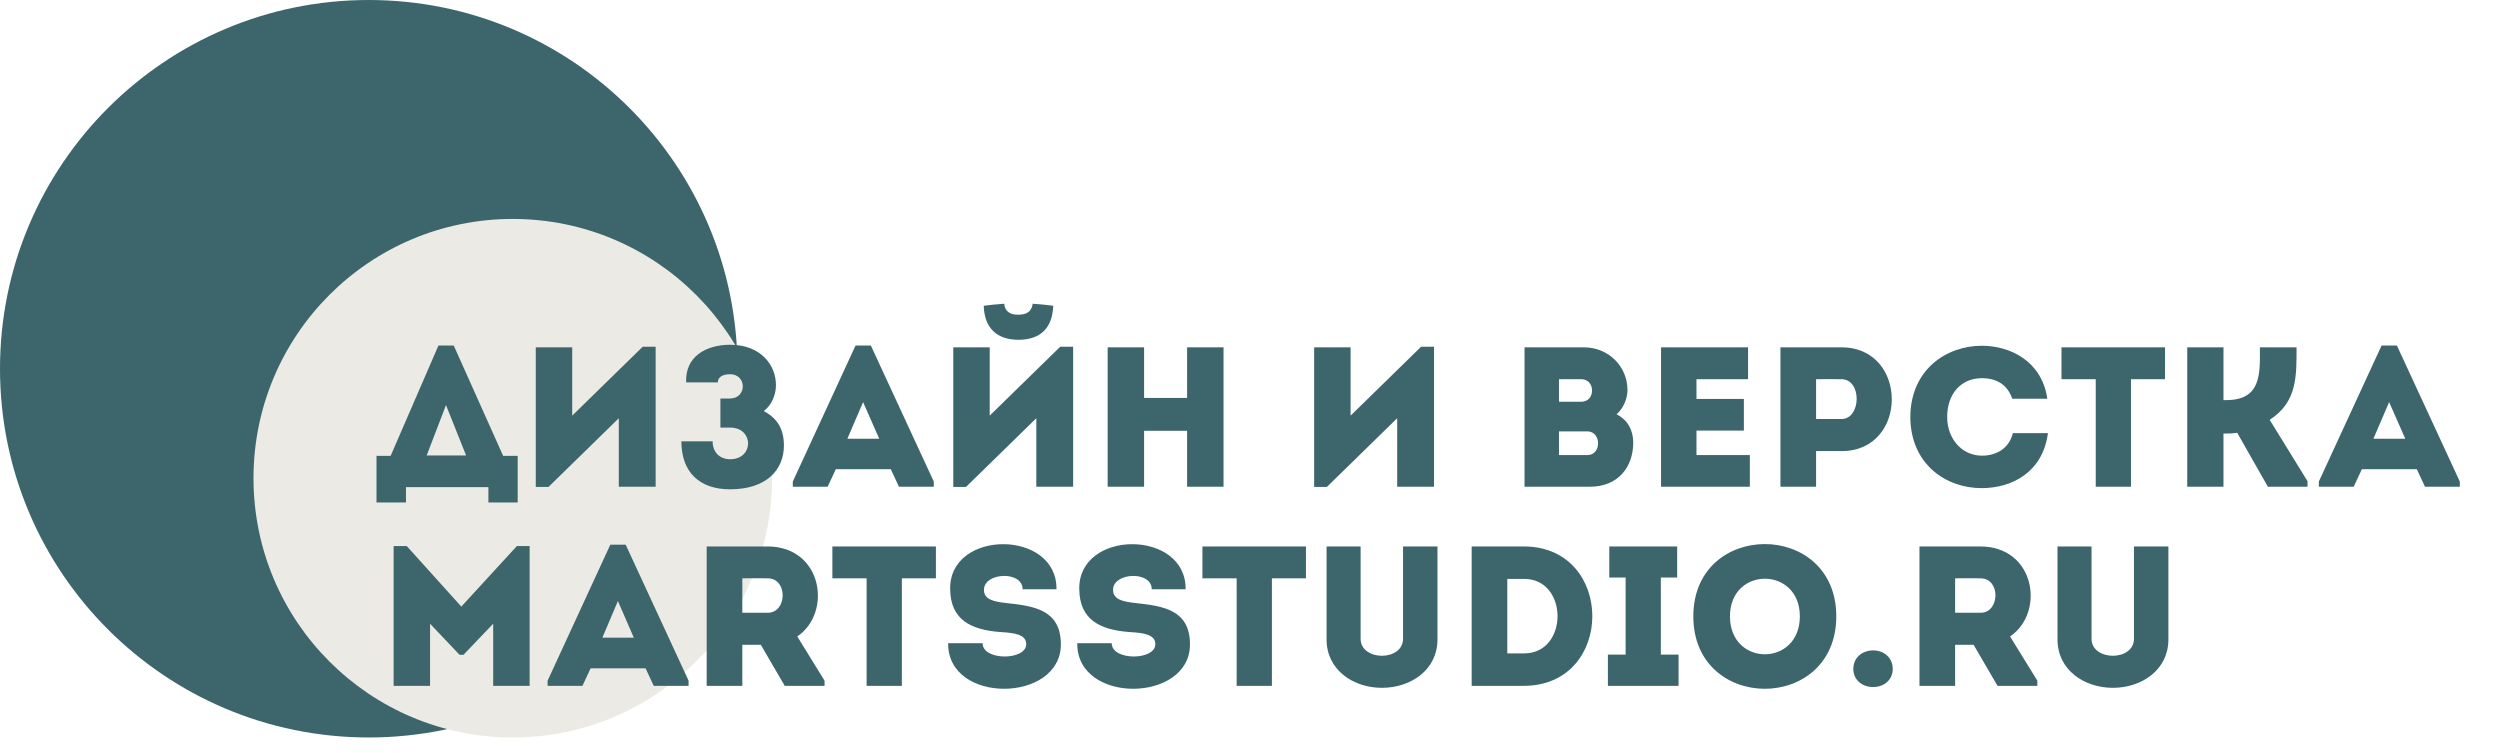
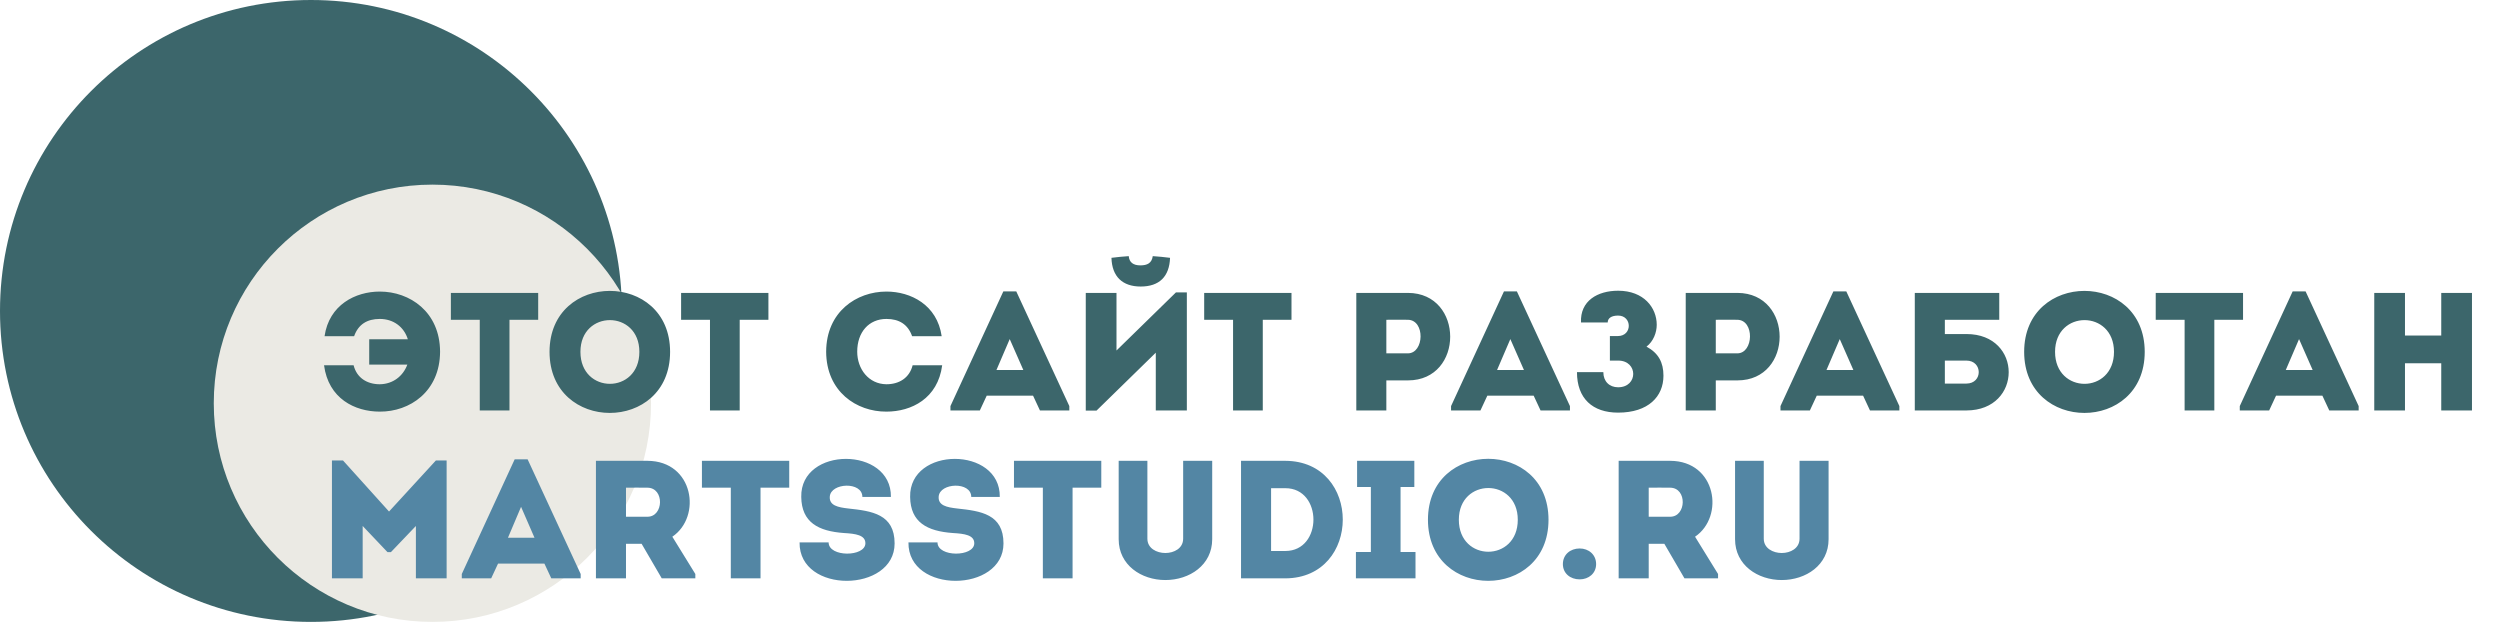
- <svg xmlns="http://www.w3.org/2000/svg" width="113" height="34" viewBox="0 0 113 34" fill="none">
+ <svg xmlns="http://www.w3.org/2000/svg" width="134" height="34" viewBox="0 0 134 34" fill="none">
  <circle cx="16.667" cy="16.667" r="16.667" fill="#3C666B" />
  <circle cx="23.177" cy="21.615" r="11.719" fill="#EBEAE4" />
-   <path d="M18.35 22.018H22.076V22.711H23.399V20.605H22.742L20.51 15.619H19.817L17.657 20.605H17.018V22.711H18.35V22.018ZM20.159 18.31L21.068 20.587H19.286L20.159 18.31ZM27.97 18.904V22C28.528 22 29.086 22 29.635 22V15.673H29.05L25.864 18.787V15.7C25.315 15.7 24.766 15.7 24.217 15.7V22.009H24.793L27.97 18.904ZM32.445 17.284C32.445 17.05 32.652 16.915 33.003 16.915C33.759 16.915 33.777 18.013 32.985 18.013H32.562V19.327H33.003C34.083 19.327 34.083 20.758 33.003 20.758C32.535 20.758 32.211 20.443 32.211 19.948H30.798C30.798 21.361 31.635 22.117 33.003 22.117C34.623 22.117 35.433 21.253 35.433 20.137C35.433 19.426 35.163 18.922 34.524 18.58C34.893 18.301 35.073 17.824 35.073 17.41C35.073 16.492 34.38 15.583 33.003 15.583C31.905 15.583 30.96 16.123 31.014 17.284H32.445ZM40.632 22H42.207V21.766L39.363 15.619H38.67L35.835 21.766V22H37.41L37.779 21.208H40.263L40.632 22ZM39.741 19.831H38.301L39.012 18.175L39.741 19.831ZM43.664 22.009H43.088V15.7C43.637 15.7 44.186 15.7 44.735 15.7V18.787L47.921 15.673H48.506V22C47.957 22 47.399 22 46.841 22V18.904L43.664 22.009ZM45.392 13.729C45.077 13.747 44.771 13.783 44.465 13.819C44.492 14.827 45.059 15.358 46.031 15.358C47.03 15.358 47.57 14.827 47.606 13.819C47.3 13.783 46.994 13.747 46.679 13.729C46.625 14.107 46.382 14.224 46.013 14.224C45.635 14.224 45.419 14.062 45.392 13.729ZM55.304 15.7C54.755 15.7 54.206 15.7 53.657 15.7V17.986H51.713V15.7C51.164 15.7 50.606 15.7 50.066 15.7V22C50.606 22 51.164 22 51.713 22V19.471H53.657V22C54.206 22 54.755 22 55.304 22V15.7ZM63.153 18.904V22C63.711 22 64.269 22 64.818 22V15.673H64.233L61.047 18.787V15.7C60.498 15.7 59.949 15.7 59.4 15.7V22.009H59.976L63.153 18.904ZM73.562 17.635C73.562 16.546 72.689 15.7 71.6 15.7H68.909V22H71.861C73.148 22 73.814 21.109 73.823 20.011C73.823 19.453 73.58 18.985 73.067 18.724C73.373 18.472 73.562 18.013 73.562 17.635ZM71.744 19.498C72.392 19.498 72.401 20.569 71.753 20.569H70.466V19.498H71.744ZM71.474 17.14C72.122 17.14 72.122 18.157 71.483 18.157H70.466V17.14H71.474ZM79.012 15.7C77.536 15.7 76.537 15.7 75.079 15.7C75.079 17.788 75.079 19.894 75.079 22C76.537 22 77.617 22 79.093 22C79.093 21.523 79.093 21.037 79.093 20.569C78.148 20.569 77.608 20.569 76.681 20.569C76.681 20.191 76.681 19.831 76.681 19.462H78.823C78.823 18.985 78.823 18.508 78.823 18.031H76.681V17.14C77.608 17.14 78.076 17.14 79.012 17.14C79.012 16.654 79.012 16.168 79.012 15.7ZM82.087 22V20.389H83.248C86.263 20.389 86.263 15.709 83.248 15.7C82.321 15.7 81.385 15.7 80.476 15.7C80.476 17.806 80.476 19.903 80.476 22C81.007 22 81.547 22 82.087 22ZM83.239 18.94H82.087C82.087 18.427 82.087 17.653 82.087 17.14C82.456 17.14 82.861 17.131 83.239 17.14C84.175 17.149 84.121 18.94 83.239 18.94ZM86.347 18.85C86.356 20.992 87.976 22.072 89.578 22.063C90.919 22.063 92.332 21.361 92.566 19.579C92.017 19.579 91.522 19.579 90.982 19.579C90.811 20.254 90.262 20.596 89.578 20.596C88.624 20.587 88.012 19.777 88.012 18.85C88.012 17.806 88.633 17.095 89.578 17.095C90.253 17.095 90.73 17.383 90.955 18.022C91.504 18.022 91.99 18.022 92.539 18.022C92.296 16.339 90.883 15.628 89.578 15.628C87.976 15.628 86.356 16.708 86.347 18.85ZM94.727 17.14V22C95.258 22 95.789 22 96.32 22V17.14H97.859C97.859 16.654 97.859 16.177 97.859 15.7H93.179C93.179 16.177 93.179 16.654 93.179 17.14H94.727ZM100.501 22V19.597C100.708 19.597 100.906 19.597 101.122 19.561L102.508 22H104.299V21.748L102.589 18.976C103.84 18.175 103.804 16.987 103.804 15.7C103.246 15.7 102.697 15.7 102.148 15.7C102.148 16.879 102.229 18.085 100.618 18.085H100.501V15.7C99.943 15.7 99.403 15.7 98.863 15.7V22C99.403 22 99.943 22 100.501 22ZM109.609 22H111.184V21.766L108.34 15.619H107.647L104.812 21.766V22H106.387L106.756 21.208H109.24L109.609 22ZM108.718 19.831H107.278L107.989 18.175L108.718 19.831ZM20.852 27.418L18.386 24.682H17.792V31C18.341 31 18.89 31 19.439 31V28.192L20.771 29.596H20.951L22.292 28.192V31C22.841 31 23.39 31 23.939 31V24.682H23.363L20.852 27.418ZM29.549 31H31.124V30.766L28.28 24.619H27.587L24.752 30.766V31H26.327L26.696 30.208H29.18L29.549 31ZM28.649 28.822H27.227L27.929 27.166L28.649 28.822ZM36.037 28.768C37.63 27.688 37.18 24.709 34.705 24.7C33.787 24.7 32.851 24.7 31.942 24.7C31.942 26.806 31.942 28.903 31.942 31C32.464 31 33.013 31 33.553 31V29.146H34.39L35.47 31H37.27V30.766L36.037 28.768ZM34.705 27.697H33.553C33.553 27.193 33.553 26.653 33.553 26.14C33.931 26.14 34.327 26.131 34.705 26.14C35.623 26.149 35.578 27.697 34.705 27.697ZM39.171 26.14V31C39.702 31 40.233 31 40.764 31V26.14H42.303C42.303 25.654 42.303 25.177 42.303 24.7H37.623C37.623 25.177 37.623 25.654 37.623 26.14H39.171ZM44.414 29.074C43.865 29.074 43.397 29.074 42.857 29.074C42.821 31.846 47.951 31.774 47.951 29.128C47.951 27.553 46.727 27.391 45.476 27.256C44.909 27.193 44.441 27.094 44.477 26.617C44.531 25.87 46.223 25.798 46.223 26.635C46.772 26.635 47.186 26.635 47.753 26.635C47.789 23.917 42.893 23.917 42.947 26.635C42.965 28.003 43.865 28.471 45.233 28.57C45.863 28.606 46.385 28.678 46.385 29.119C46.385 29.857 44.414 29.875 44.414 29.074ZM50.25 29.074C49.701 29.074 49.233 29.074 48.693 29.074C48.657 31.846 53.787 31.774 53.787 29.128C53.787 27.553 52.563 27.391 51.312 27.256C50.745 27.193 50.277 27.094 50.313 26.617C50.367 25.87 52.059 25.798 52.059 26.635C52.608 26.635 53.022 26.635 53.589 26.635C53.625 23.917 48.729 23.917 48.783 26.635C48.801 28.003 49.701 28.471 51.069 28.57C51.699 28.606 52.221 28.678 52.221 29.119C52.221 29.857 50.25 29.875 50.25 29.074ZM55.897 26.14V31C56.428 31 56.959 31 57.49 31V26.14H59.029C59.029 25.654 59.029 25.177 59.029 24.7H54.349C54.349 25.177 54.349 25.654 54.349 26.14H55.897ZM62.463 29.641C61.995 29.641 61.5 29.389 61.5 28.876V24.7C60.996 24.7 60.465 24.7 59.961 24.7V28.903C59.961 30.289 61.176 31.09 62.463 31.09C63.759 31.09 64.974 30.289 64.974 28.903V24.7C64.47 24.7 63.93 24.7 63.417 24.7V28.876C63.417 29.389 62.931 29.641 62.463 29.641ZM68.895 24.7H66.519V31H68.895C72.999 30.982 72.999 24.718 68.895 24.7ZM68.13 26.167H68.895C70.902 26.167 70.902 29.533 68.895 29.533H68.13V26.167ZM75.07 29.587V26.104H75.808C75.808 25.564 75.808 25.231 75.808 24.7C74.782 24.7 73.766 24.7 72.74 24.7C72.74 25.231 72.74 25.564 72.74 26.104H73.478V29.587H72.677C72.677 30.118 72.677 30.451 72.677 31C73.748 31 74.8 31 75.871 31C75.871 30.451 75.871 30.118 75.871 29.587H75.07ZM83 27.859C83 23.503 76.538 23.503 76.538 27.859C76.538 32.224 83 32.224 83 27.859ZM78.194 27.859C78.194 25.591 81.353 25.591 81.353 27.859C81.353 30.145 78.194 30.145 78.194 27.859ZM84.67 31.054C85.156 31.054 85.552 30.73 85.552 30.235C85.552 29.731 85.156 29.398 84.67 29.398C84.166 29.398 83.77 29.731 83.77 30.235C83.77 30.73 84.166 31.054 84.67 31.054ZM90.855 28.768C92.448 27.688 91.998 24.709 89.523 24.7C88.605 24.7 87.669 24.7 86.76 24.7C86.76 26.806 86.76 28.903 86.76 31C87.282 31 87.831 31 88.371 31V29.146H89.208L90.288 31H92.088V30.766L90.855 28.768ZM89.523 27.697H88.371C88.371 27.193 88.371 26.653 88.371 26.14C88.749 26.14 89.145 26.131 89.523 26.14C90.441 26.149 90.396 27.697 89.523 27.697ZM95.501 29.641C95.033 29.641 94.538 29.389 94.538 28.876V24.7C94.034 24.7 93.503 24.7 92.999 24.7V28.903C92.999 30.289 94.214 31.09 95.501 31.09C96.797 31.09 98.012 30.289 98.012 28.903V24.7C97.508 24.7 96.968 24.7 96.455 24.7V28.876C96.455 29.389 95.969 29.641 95.501 29.641Z" fill="#3C666B" />
+   <path d="M20.357 17.095C21.086 17.095 21.653 17.518 21.86 18.184H19.79V19.543H21.833C21.608 20.155 21.068 20.587 20.357 20.596C19.673 20.596 19.124 20.254 18.953 19.579H17.369C17.603 21.361 19.016 22.063 20.357 22.063C21.959 22.072 23.579 20.992 23.588 18.85C23.579 16.708 21.959 15.628 20.357 15.628C19.052 15.628 17.639 16.339 17.396 18.022H18.98C19.205 17.383 19.682 17.095 20.357 17.095ZM25.715 17.14V22C26.246 22 26.777 22 27.308 22V17.14H28.847C28.847 16.654 28.847 16.177 28.847 15.7H24.167C24.167 16.177 24.167 16.654 24.167 17.14H25.715ZM35.917 18.859C35.917 14.503 29.455 14.503 29.455 18.859C29.455 23.224 35.917 23.224 35.917 18.859ZM31.111 18.859C31.111 16.591 34.27 16.591 34.27 18.859C34.27 21.145 31.111 21.145 31.111 18.859ZM38.055 17.14V22C38.586 22 39.117 22 39.648 22V17.14H41.187C41.187 16.654 41.187 16.177 41.187 15.7H36.507C36.507 16.177 36.507 16.654 36.507 17.14H38.055ZM44.282 18.85C44.291 20.992 45.911 22.072 47.513 22.063C48.854 22.063 50.267 21.361 50.501 19.579C49.952 19.579 49.457 19.579 48.917 19.579C48.746 20.254 48.197 20.596 47.513 20.596C46.559 20.587 45.947 19.777 45.947 18.85C45.947 17.806 46.568 17.095 47.513 17.095C48.188 17.095 48.665 17.383 48.89 18.022C49.439 18.022 49.925 18.022 50.474 18.022C50.231 16.339 48.818 15.628 47.513 15.628C45.911 15.628 44.291 16.708 44.282 18.85ZM55.741 22H57.316V21.766L54.472 15.619H53.779L50.944 21.766V22H52.519L52.888 21.208H55.372L55.741 22ZM54.85 19.831H53.41L54.121 18.175L54.85 19.831ZM58.773 22.009H58.197V15.7C58.746 15.7 59.295 15.7 59.844 15.7V18.787L63.03 15.673H63.615V22C63.066 22 62.508 22 61.95 22V18.904L58.773 22.009ZM60.501 13.729C60.186 13.747 59.88 13.783 59.574 13.819C59.601 14.827 60.168 15.358 61.14 15.358C62.139 15.358 62.679 14.827 62.715 13.819C62.409 13.783 62.103 13.747 61.788 13.729C61.734 14.107 61.491 14.224 61.122 14.224C60.744 14.224 60.528 14.062 60.501 13.729ZM66.092 17.14V22C66.623 22 67.154 22 67.685 22V17.14H69.224C69.224 16.654 69.224 16.177 69.224 15.7H64.544C64.544 16.177 64.544 16.654 64.544 17.14H66.092ZM74.308 22V20.389H75.469C78.484 20.389 78.484 15.709 75.469 15.7C74.543 15.7 73.606 15.7 72.698 15.7C72.698 17.806 72.698 19.903 72.698 22C73.228 22 73.769 22 74.308 22ZM75.46 18.94H74.308C74.308 18.427 74.308 17.653 74.308 17.14C74.677 17.14 75.082 17.131 75.46 17.14C76.397 17.149 76.343 18.94 75.46 18.94ZM82.574 22H84.149V21.766L81.305 15.619H80.612L77.777 21.766V22H79.352L79.721 21.208H82.205L82.574 22ZM81.683 19.831H80.243L80.954 18.175L81.683 19.831ZM86.173 17.284C86.173 17.05 86.38 16.915 86.731 16.915C87.487 16.915 87.505 18.013 86.713 18.013H86.29V19.327H86.731C87.811 19.327 87.811 20.758 86.731 20.758C86.263 20.758 85.939 20.443 85.939 19.948H84.526C84.526 21.361 85.363 22.117 86.731 22.117C88.351 22.117 89.161 21.253 89.161 20.137C89.161 19.426 88.891 18.922 88.252 18.58C88.621 18.301 88.801 17.824 88.801 17.41C88.801 16.492 88.108 15.583 86.731 15.583C85.633 15.583 84.688 16.123 84.742 17.284H86.173ZM91.966 22V20.389H93.127C96.142 20.389 96.142 15.709 93.127 15.7C92.2 15.7 91.264 15.7 90.355 15.7C90.355 17.806 90.355 19.903 90.355 22C90.886 22 91.426 22 91.966 22ZM93.118 18.94H91.966C91.966 18.427 91.966 17.653 91.966 17.14C92.335 17.14 92.74 17.131 93.118 17.14C94.054 17.149 94 18.94 93.118 18.94ZM100.231 22H101.806V21.766L98.962 15.619H98.269L95.434 21.766V22H97.009L97.378 21.208H99.862L100.231 22ZM99.34 19.831H97.9L98.611 18.175L99.34 19.831ZM105.396 19.327C106.278 19.327 106.287 20.56 105.396 20.56C105.018 20.56 104.613 20.56 104.244 20.56V19.327H105.396ZM104.244 17.905V17.14H107.16V15.7H102.633V22H105.405C108.42 21.991 108.42 17.905 105.405 17.905H104.244ZM114.957 18.859C114.957 14.503 108.495 14.503 108.495 18.859C108.495 23.224 114.957 23.224 114.957 18.859ZM110.151 18.859C110.151 16.591 113.31 16.591 113.31 18.859C113.31 21.145 110.151 21.145 110.151 18.859ZM117.095 17.14V22C117.626 22 118.157 22 118.688 22V17.14H120.227C120.227 16.654 120.227 16.177 120.227 15.7H115.547C115.547 16.177 115.547 16.654 115.547 17.14H117.095ZM124.849 22H126.424V21.766L123.58 15.619H122.887L120.052 21.766V22H121.627L121.996 21.208H124.48L124.849 22ZM123.958 19.831H122.518L123.229 18.175L123.958 19.831ZM132.498 15.7C131.949 15.7 131.4 15.7 130.851 15.7V17.986H128.907V15.7C128.358 15.7 127.8 15.7 127.26 15.7V22C127.8 22 128.358 22 128.907 22V19.471H130.851V22C131.4 22 131.949 22 132.498 22V15.7Z" fill="#3C666B" />
+   <path d="M20.852 27.418L18.386 24.682H17.792V31C18.341 31 18.89 31 19.439 31V28.192L20.771 29.596H20.951L22.292 28.192V31C22.841 31 23.39 31 23.939 31V24.682H23.363L20.852 27.418ZM29.549 31H31.124V30.766L28.28 24.619H27.587L24.752 30.766V31H26.327L26.696 30.208H29.18L29.549 31ZM28.649 28.822H27.227L27.929 27.166L28.649 28.822ZM36.037 28.768C37.63 27.688 37.18 24.709 34.705 24.7C33.787 24.7 32.851 24.7 31.942 24.7C31.942 26.806 31.942 28.903 31.942 31C32.464 31 33.013 31 33.553 31V29.146H34.39L35.47 31H37.27V30.766L36.037 28.768ZM34.705 27.697H33.553C33.553 27.193 33.553 26.653 33.553 26.14C33.931 26.14 34.327 26.131 34.705 26.14C35.623 26.149 35.578 27.697 34.705 27.697ZM39.171 26.14V31C39.702 31 40.233 31 40.764 31V26.14H42.303C42.303 25.654 42.303 25.177 42.303 24.7H37.623C37.623 25.177 37.623 25.654 37.623 26.14H39.171ZM44.414 29.074C43.865 29.074 43.397 29.074 42.857 29.074C42.821 31.846 47.951 31.774 47.951 29.128C47.951 27.553 46.727 27.391 45.476 27.256C44.909 27.193 44.441 27.094 44.477 26.617C44.531 25.87 46.223 25.798 46.223 26.635C46.772 26.635 47.186 26.635 47.753 26.635C47.789 23.917 42.893 23.917 42.947 26.635C42.965 28.003 43.865 28.471 45.233 28.57C45.863 28.606 46.385 28.678 46.385 29.119C46.385 29.857 44.414 29.875 44.414 29.074ZM50.25 29.074C49.701 29.074 49.233 29.074 48.693 29.074C48.657 31.846 53.787 31.774 53.787 29.128C53.787 27.553 52.563 27.391 51.312 27.256C50.745 27.193 50.277 27.094 50.313 26.617C50.367 25.87 52.059 25.798 52.059 26.635C52.608 26.635 53.022 26.635 53.589 26.635C53.625 23.917 48.729 23.917 48.783 26.635C48.801 28.003 49.701 28.471 51.069 28.57C51.699 28.606 52.221 28.678 52.221 29.119C52.221 29.857 50.25 29.875 50.25 29.074ZM55.897 26.14V31C56.428 31 56.959 31 57.49 31V26.14H59.029C59.029 25.654 59.029 25.177 59.029 24.7H54.349C54.349 25.177 54.349 25.654 54.349 26.14H55.897ZM62.463 29.641C61.995 29.641 61.5 29.389 61.5 28.876V24.7C60.996 24.7 60.465 24.7 59.961 24.7V28.903C59.961 30.289 61.176 31.09 62.463 31.09C63.759 31.09 64.974 30.289 64.974 28.903V24.7C64.47 24.7 63.93 24.7 63.417 24.7V28.876C63.417 29.389 62.931 29.641 62.463 29.641ZM68.895 24.7H66.519V31H68.895C72.999 30.982 72.999 24.718 68.895 24.7ZM68.13 26.167H68.895C70.902 26.167 70.902 29.533 68.895 29.533H68.13V26.167ZM75.07 29.587V26.104H75.808C75.808 25.564 75.808 25.231 75.808 24.7C74.782 24.7 73.766 24.7 72.74 24.7C72.74 25.231 72.74 25.564 72.74 26.104H73.478V29.587H72.677C72.677 30.118 72.677 30.451 72.677 31C73.748 31 74.8 31 75.871 31C75.871 30.451 75.871 30.118 75.871 29.587H75.07ZM83 27.859C83 23.503 76.538 23.503 76.538 27.859C76.538 32.224 83 32.224 83 27.859ZM78.194 27.859C78.194 25.591 81.353 25.591 81.353 27.859C81.353 30.145 78.194 30.145 78.194 27.859ZM84.67 31.054C85.156 31.054 85.552 30.73 85.552 30.235C85.552 29.731 85.156 29.398 84.67 29.398C84.166 29.398 83.77 29.731 83.77 30.235C83.77 30.73 84.166 31.054 84.67 31.054ZM90.855 28.768C92.448 27.688 91.998 24.709 89.523 24.7C88.605 24.7 87.669 24.7 86.76 24.7C86.76 26.806 86.76 28.903 86.76 31C87.282 31 87.831 31 88.371 31V29.146H89.208L90.288 31H92.088V30.766L90.855 28.768ZM89.523 27.697H88.371C88.371 27.193 88.371 26.653 88.371 26.14C88.749 26.14 89.145 26.131 89.523 26.14C90.441 26.149 90.396 27.697 89.523 27.697ZM95.501 29.641C95.033 29.641 94.538 29.389 94.538 28.876V24.7C94.034 24.7 93.503 24.7 92.999 24.7V28.903C92.999 30.289 94.214 31.09 95.501 31.09C96.797 31.09 98.012 30.289 98.012 28.903V24.7C97.508 24.7 96.968 24.7 96.455 24.7V28.876C96.455 29.389 95.969 29.641 95.501 29.641Z" fill="#5386A4" />
</svg>
